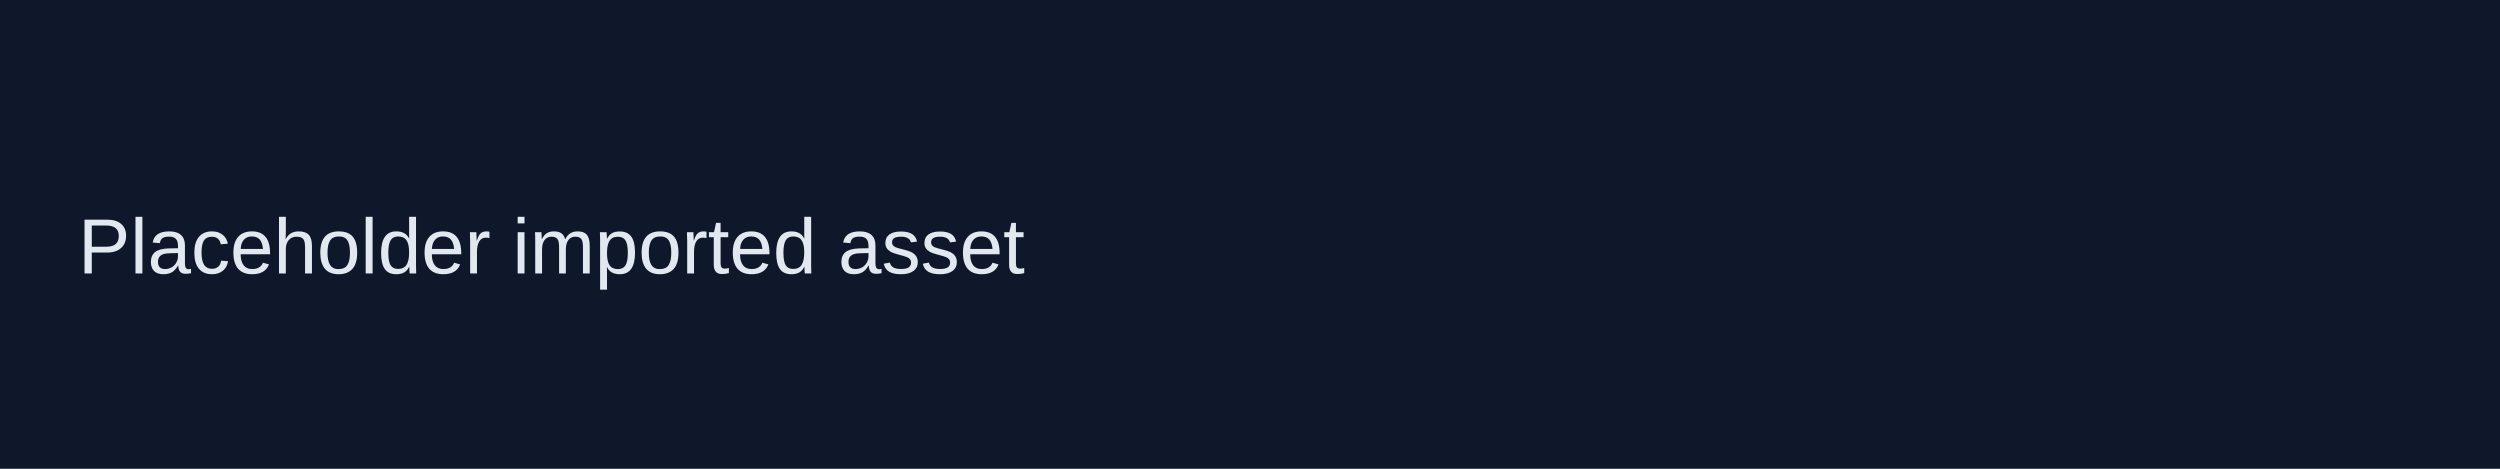
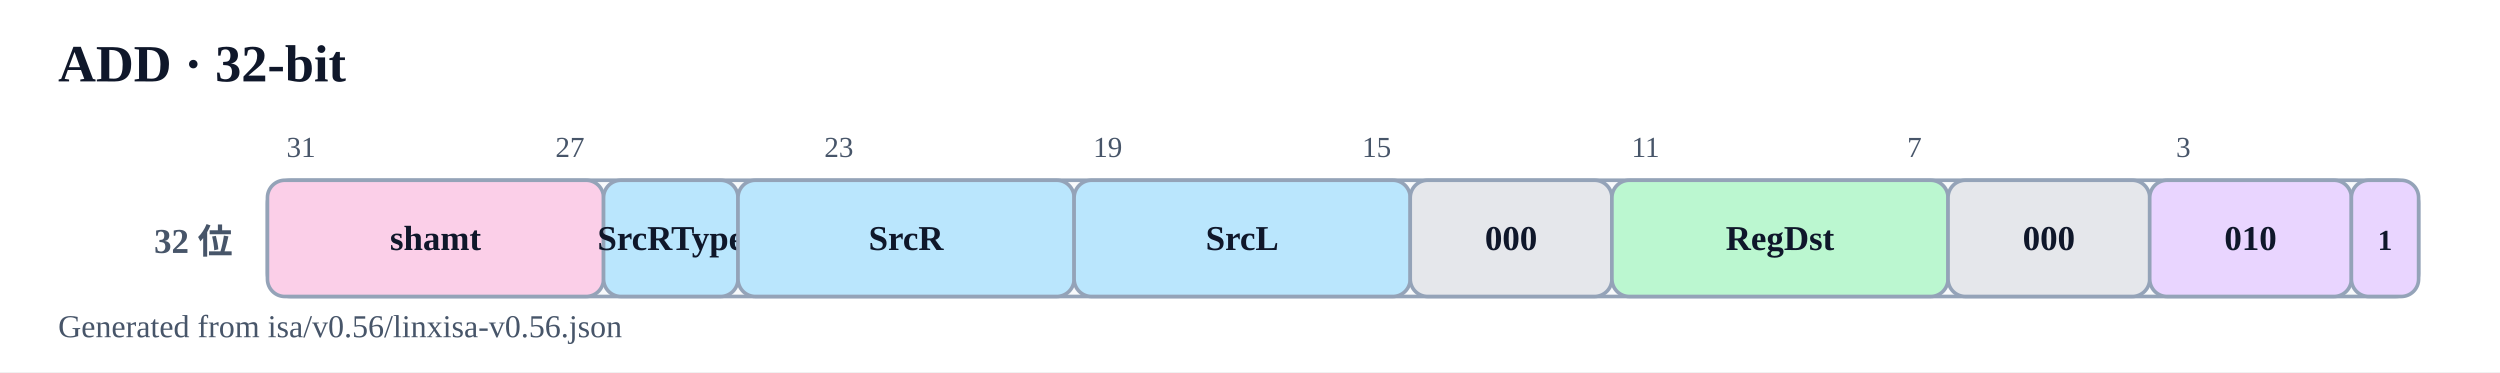
- <svg xmlns="http://www.w3.org/2000/svg" width="640" height="120" viewBox="0 0 640 120">
-   <rect width="640" height="120" fill="#0f172a" />
-   <text x="20" y="70" fill="#e2e8f0" font-family="Arial, sans-serif" font-size="20">Placeholder imported asset</text>
+ <svg xmlns="http://www.w3.org/2000/svg" viewBox="0 0 860 128" width="860" height="128">
+   <rect width="860" height="128" fill="#ffffff" />
+   <text x="20" y="28" font-size="18" font-weight="700" fill="#0f172a">ADD · 32-bit</text>
+   <text x="20" y="116" font-size="11" fill="#475569">Generated from isa/v0.56/linxisa-v0.56.json</text>
+   <text x="80" y="87" text-anchor="end" font-size="12" font-weight="700" fill="#475569">32 位</text>
+   <text x="103.562" y="54" text-anchor="middle" font-size="10" fill="#475569">31</text>
+   <text x="196.062" y="54" text-anchor="middle" font-size="10" fill="#475569">27</text>
+   <text x="288.562" y="54" text-anchor="middle" font-size="10" fill="#475569">23</text>
+   <text x="381.062" y="54" text-anchor="middle" font-size="10" fill="#475569">19</text>
+   <text x="473.562" y="54" text-anchor="middle" font-size="10" fill="#475569">15</text>
+   <text x="566.062" y="54" text-anchor="middle" font-size="10" fill="#475569">11</text>
+   <text x="658.562" y="54" text-anchor="middle" font-size="10" fill="#475569">7</text>
+   <text x="751.062" y="54" text-anchor="middle" font-size="10" fill="#475569">3</text>
+   <rect x="92" y="62" width="740" height="40" rx="8" fill="#f8fafc" stroke="#94a3b8" stroke-width="1.25" />
+   <rect x="92" y="62" width="115.625" height="40" rx="6" fill="#fbcfe8" stroke="#94a3b8" stroke-width="1.25" />
+   <text x="149.812" y="86" text-anchor="middle" font-size="12" font-weight="600" fill="#0f172a">shamt</text>
+   <rect x="207.625" y="62" width="46.25" height="40" rx="6" fill="#bae6fd" stroke="#94a3b8" stroke-width="1.25" />
+   <text x="230.75" y="86" text-anchor="middle" font-size="12" font-weight="600" fill="#0f172a">SrcRType</text>
+   <rect x="253.875" y="62" width="115.625" height="40" rx="6" fill="#bae6fd" stroke="#94a3b8" stroke-width="1.25" />
+   <text x="311.688" y="86" text-anchor="middle" font-size="12" font-weight="600" fill="#0f172a">SrcR</text>
+   <rect x="369.5" y="62" width="115.625" height="40" rx="6" fill="#bae6fd" stroke="#94a3b8" stroke-width="1.25" />
+   <text x="427.312" y="86" text-anchor="middle" font-size="12" font-weight="600" fill="#0f172a">SrcL</text>
+   <rect x="485.125" y="62" width="69.375" height="40" rx="6" fill="#e5e7eb" stroke="#94a3b8" stroke-width="1.25" />
+   <text x="519.812" y="86" text-anchor="middle" font-size="12" font-weight="600" fill="#0f172a">000</text>
+   <rect x="554.5" y="62" width="115.625" height="40" rx="6" fill="#bbf7d0" stroke="#94a3b8" stroke-width="1.25" />
+   <text x="612.312" y="86" text-anchor="middle" font-size="12" font-weight="600" fill="#0f172a">RegDst</text>
+   <rect x="670.125" y="62" width="69.375" height="40" rx="6" fill="#e5e7eb" stroke="#94a3b8" stroke-width="1.25" />
+   <text x="704.812" y="86" text-anchor="middle" font-size="12" font-weight="600" fill="#0f172a">000</text>
+   <rect x="739.5" y="62" width="69.375" height="40" rx="6" fill="#e9d5ff" stroke="#94a3b8" stroke-width="1.25" />
+   <text x="774.188" y="86" text-anchor="middle" font-size="12" font-weight="600" fill="#0f172a">010</text>
+   <rect x="808.875" y="62" width="23.125" height="40" rx="6" fill="#e9d5ff" stroke="#94a3b8" stroke-width="1.25" />
+   <text x="820.438" y="86" text-anchor="middle" font-size="10" font-weight="600" fill="#0f172a">1</text>
</svg>
